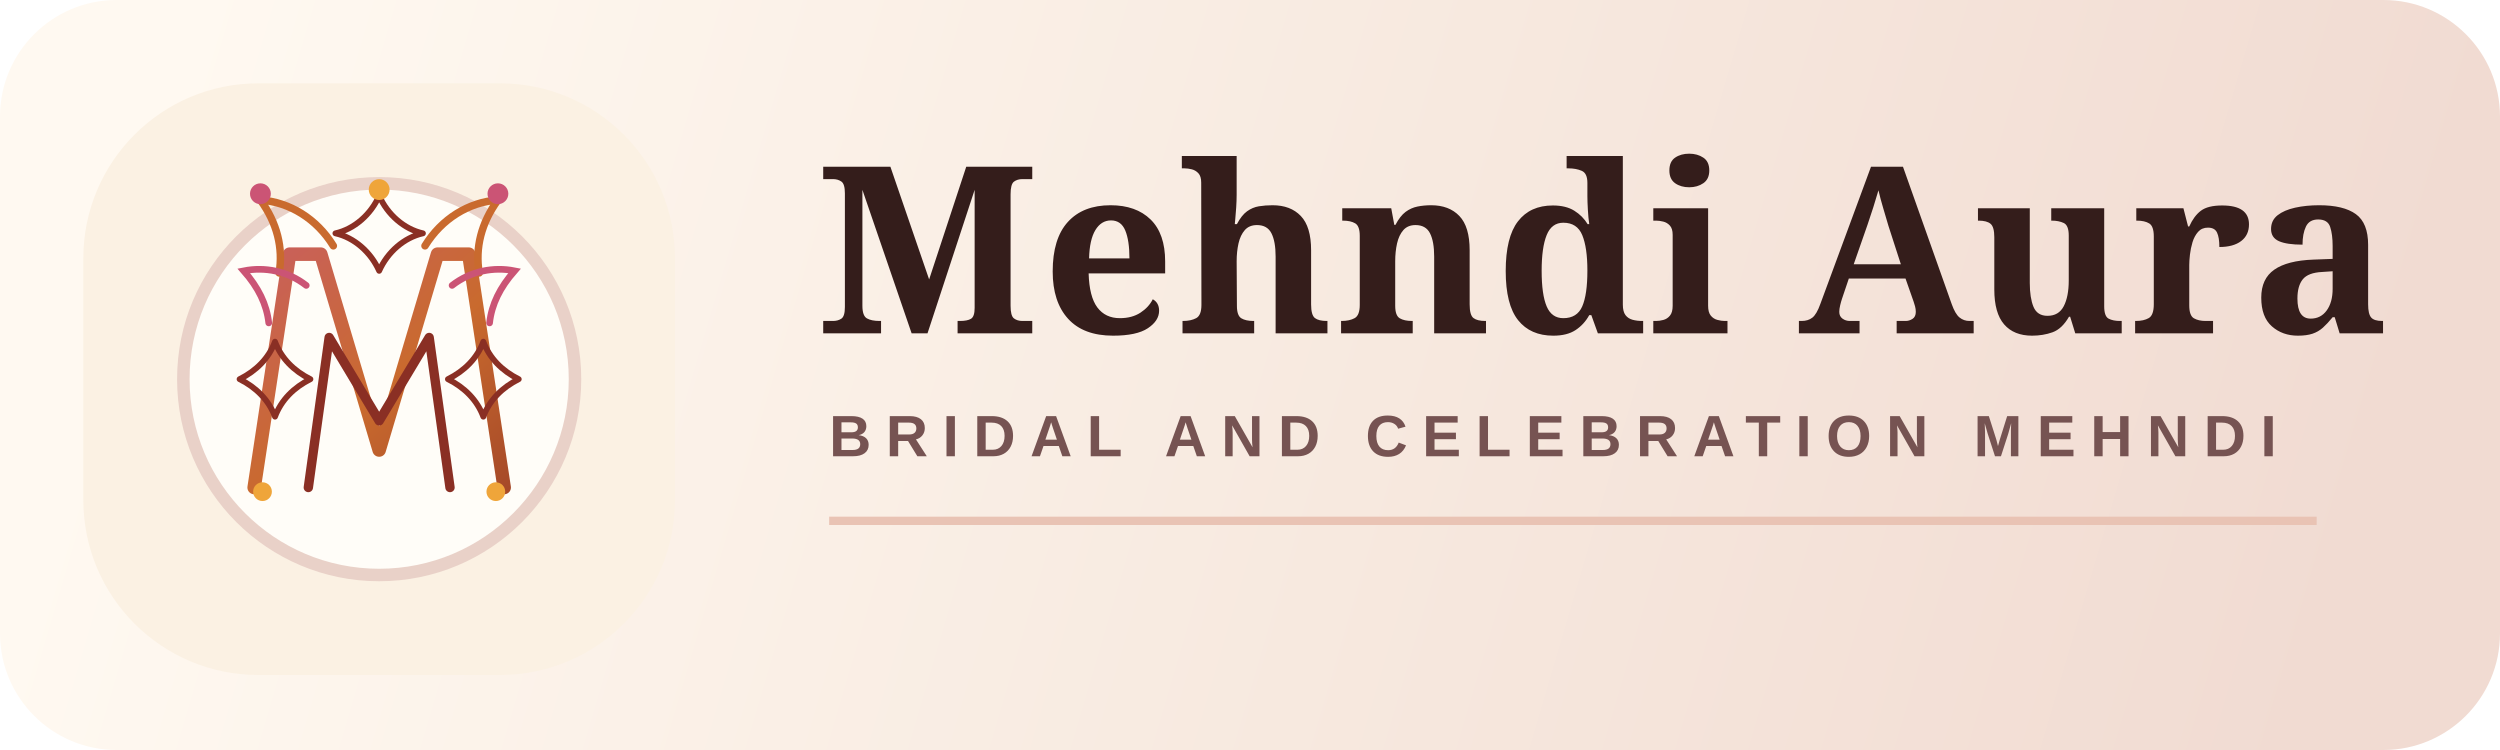
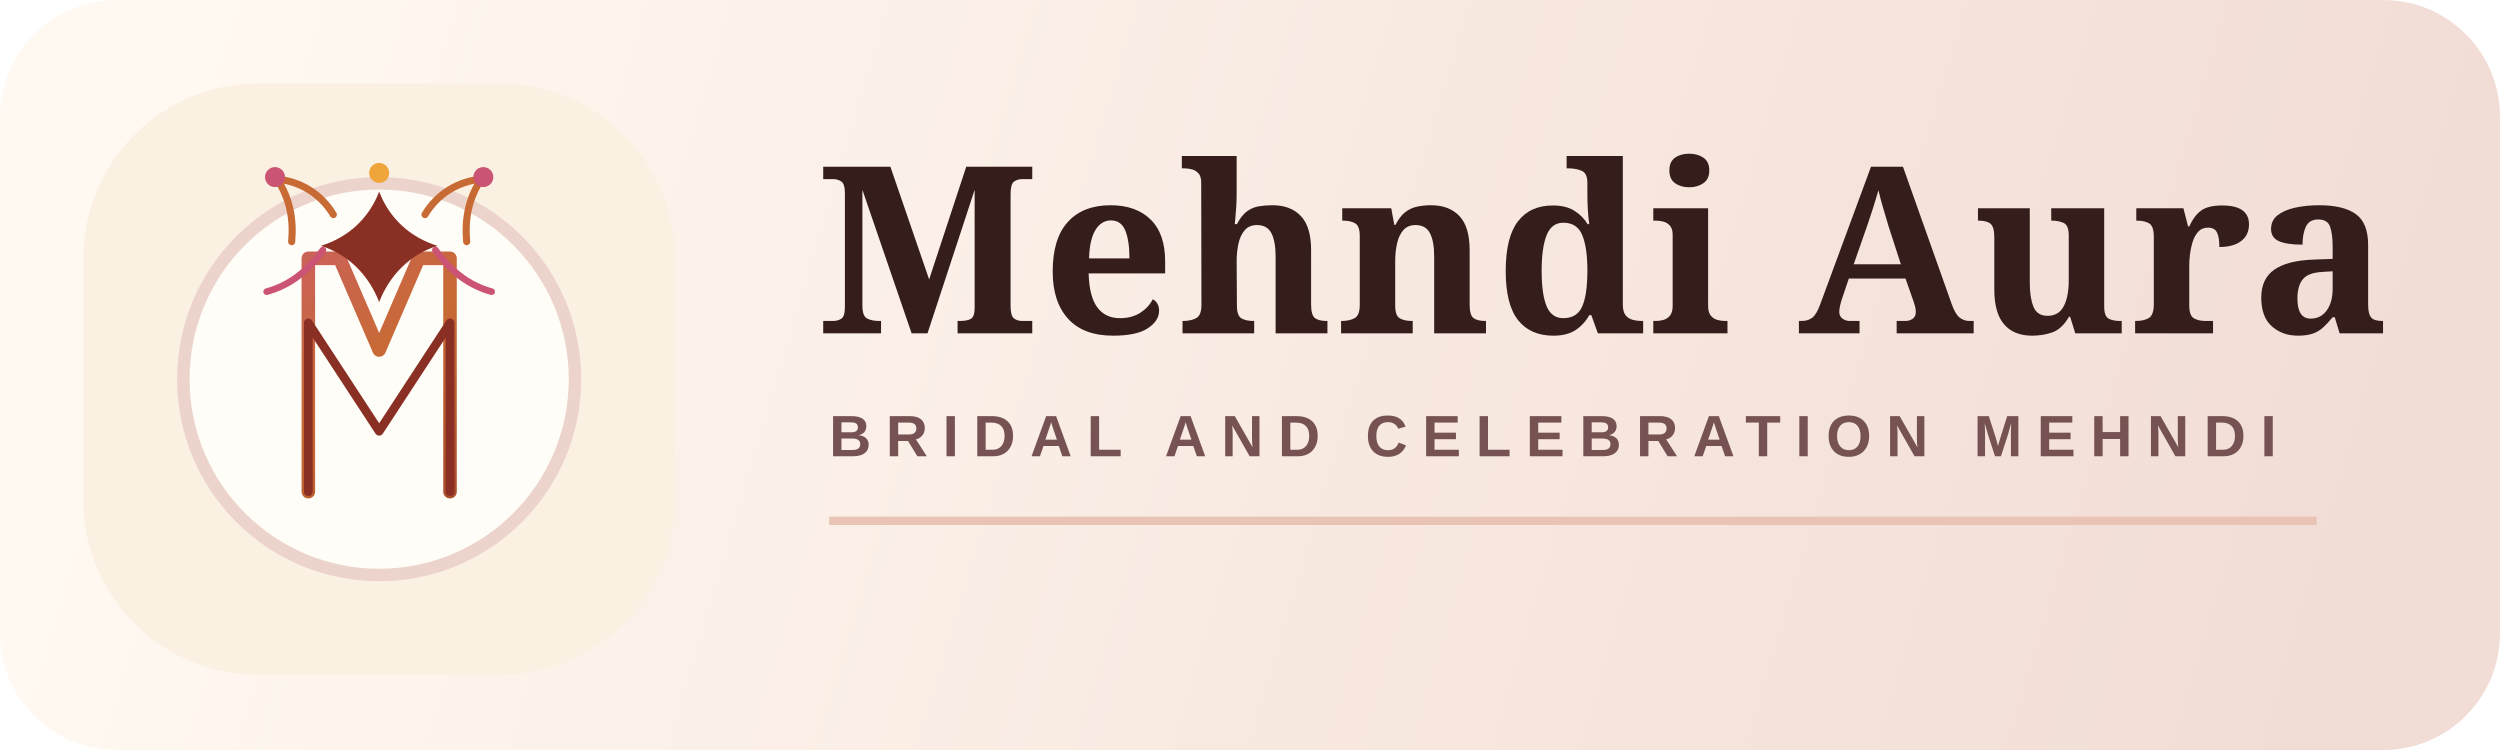
<svg xmlns="http://www.w3.org/2000/svg" width="1200" height="360" viewBox="0 0 1200 360" fill="none">
  <defs>
-     <linearGradient id="bg" x1="84" y1="30" x2="1110" y2="332" gradientUnits="userSpaceOnUse">
-       <stop stop-color="#FFF9F1" />
-       <stop offset="0.56" stop-color="#F7E9DF" />
-       <stop offset="1" stop-color="#F1DBD2" />
+     <linearGradient id="bg" x1="88" y1="30" x2="1112" y2="334" gradientUnits="userSpaceOnUse">
+       <stop stop-color="#FFF9F2" />
+       <stop offset="0.56" stop-color="#F8E9E0" />
+       <stop offset="1" stop-color="#F2DDD6" />
    </linearGradient>
-     <linearGradient id="stroke" x1="98" y1="78" x2="278" y2="286" gradientUnits="userSpaceOnUse">
-       <stop stop-color="#C95A76" />
-       <stop offset="0.5" stop-color="#C96A2E" />
+     <linearGradient id="ink" x1="104" y1="84" x2="278" y2="286" gradientUnits="userSpaceOnUse">
+       <stop stop-color="#CC5A78" />
+       <stop offset="0.45" stop-color="#C86A33" />
      <stop offset="1" stop-color="#8A2F24" />
    </linearGradient>
  </defs>
  <rect width="1200" height="360" rx="56" fill="url(#bg)" />
  <rect x="40" y="40" width="284" height="284" rx="84" fill="#FBF1E3" />
-   <circle cx="182" cy="182" r="94" fill="#FFFDF8" stroke="#E9D1C8" stroke-width="6" />
-   <path d="M122 234L139 122H154L182 216L210 122H225L242 234" stroke="url(#stroke)" stroke-width="6.5" stroke-linecap="round" stroke-linejoin="round" />
-   <path d="M148 234L158 162L182 202L206 162L216 234" stroke="#8A2F24" stroke-width="4.5" stroke-linecap="round" stroke-linejoin="round" />
-   <path d="M160 118C152 105 139 97 125 96C133 107 136 119 134 131" stroke="#C96A2E" stroke-width="3.6" stroke-linecap="round" />
-   <path d="M204 118C212 105 225 97 239 96C231 107 228 119 230 131" stroke="#C96A2E" stroke-width="3.6" stroke-linecap="round" />
-   <path d="M147 137C138 130 127 128 117 130C124 138 128 146 129 155" stroke="#CB5475" stroke-width="3.2" stroke-linecap="round" />
-   <path d="M217 137C226 130 237 128 247 130C240 138 236 146 235 155" stroke="#CB5475" stroke-width="3.2" stroke-linecap="round" />
-   <g stroke="#8A2F24" stroke-width="2.8" stroke-linecap="round" stroke-linejoin="round">
-     <path d="M182 94C186 103 194 110 203 112C194 114 186 121 182 130C178 121 170 114 161 112C170 110 178 103 182 94Z" />
-     <path d="M115 182C123 186 129 192 132 200C135 192 141 186 149 182C141 178 135 172 132 164C129 172 123 178 115 182Z" />
-     <path d="M215 182C223 186 229 192 232 200C235 192 241 186 249 182C241 178 235 172 232 164C229 172 223 178 215 182Z" />
-   </g>
+   <circle cx="182" cy="182" r="94" fill="#FFFDF8" stroke="#ECD4CC" stroke-width="6" />
+   <path d="M148 236V124H163L182 168L201 124H216V236" stroke="url(#ink)" stroke-width="6.5" stroke-linecap="round" stroke-linejoin="round" />
+   <path d="M148 236V155L182 207L216 155V236" stroke="#8A2F24" stroke-width="4.2" stroke-linecap="round" stroke-linejoin="round" />
+   <path d="M182 92C187 105 197 114 210 118C197 122 187 132 182 145C177 132 167 122 154 118C167 114 177 105 182 92Z" fill="#8A2F24" />
+   <path d="M160 103C154 93 144 87 133 86C139 95 141 105 140 116" stroke="#C86A33" stroke-width="3.4" stroke-linecap="round" />
+   <path d="M204 103C210 93 220 87 231 86C225 95 223 105 224 116" stroke="#C86A33" stroke-width="3.4" stroke-linecap="round" />
+   <path d="M128 140C139 137 148 130 155 120" stroke="#CB5475" stroke-width="3.2" stroke-linecap="round" />
+   <path d="M236 140C225 137 216 130 209 120" stroke="#CB5475" stroke-width="3.2" stroke-linecap="round" />
  <g fill="#CB5475">
-     <circle cx="125" cy="93" r="5" />
-     <circle cx="239" cy="93" r="5" />
+     <circle cx="132" cy="85" r="4.8" />
+     <circle cx="232" cy="85" r="4.8" />
  </g>
  <g fill="#EFA53A">
-     <circle cx="182" cy="91" r="5" />
-     <circle cx="126" cy="236" r="4.5" />
-     <circle cx="238" cy="236" r="4.5" />
+     <circle cx="182" cy="83" r="4.8" />
  </g>
  <text x="392" y="160" fill="#341D1B" font-family="'Cormorant Garamond', Georgia, serif" font-size="112" font-weight="700" letter-spacing="1.4">Mehndi Aura</text>
  <text x="398" y="219" fill="#765352" font-family="'Manrope', Arial, sans-serif" font-size="28" font-weight="600" letter-spacing="7">BRIDAL AND CELEBRATION MEHNDI</text>
  <path d="M398 250H1112" stroke="#E9C3B4" stroke-width="4" />
</svg>
